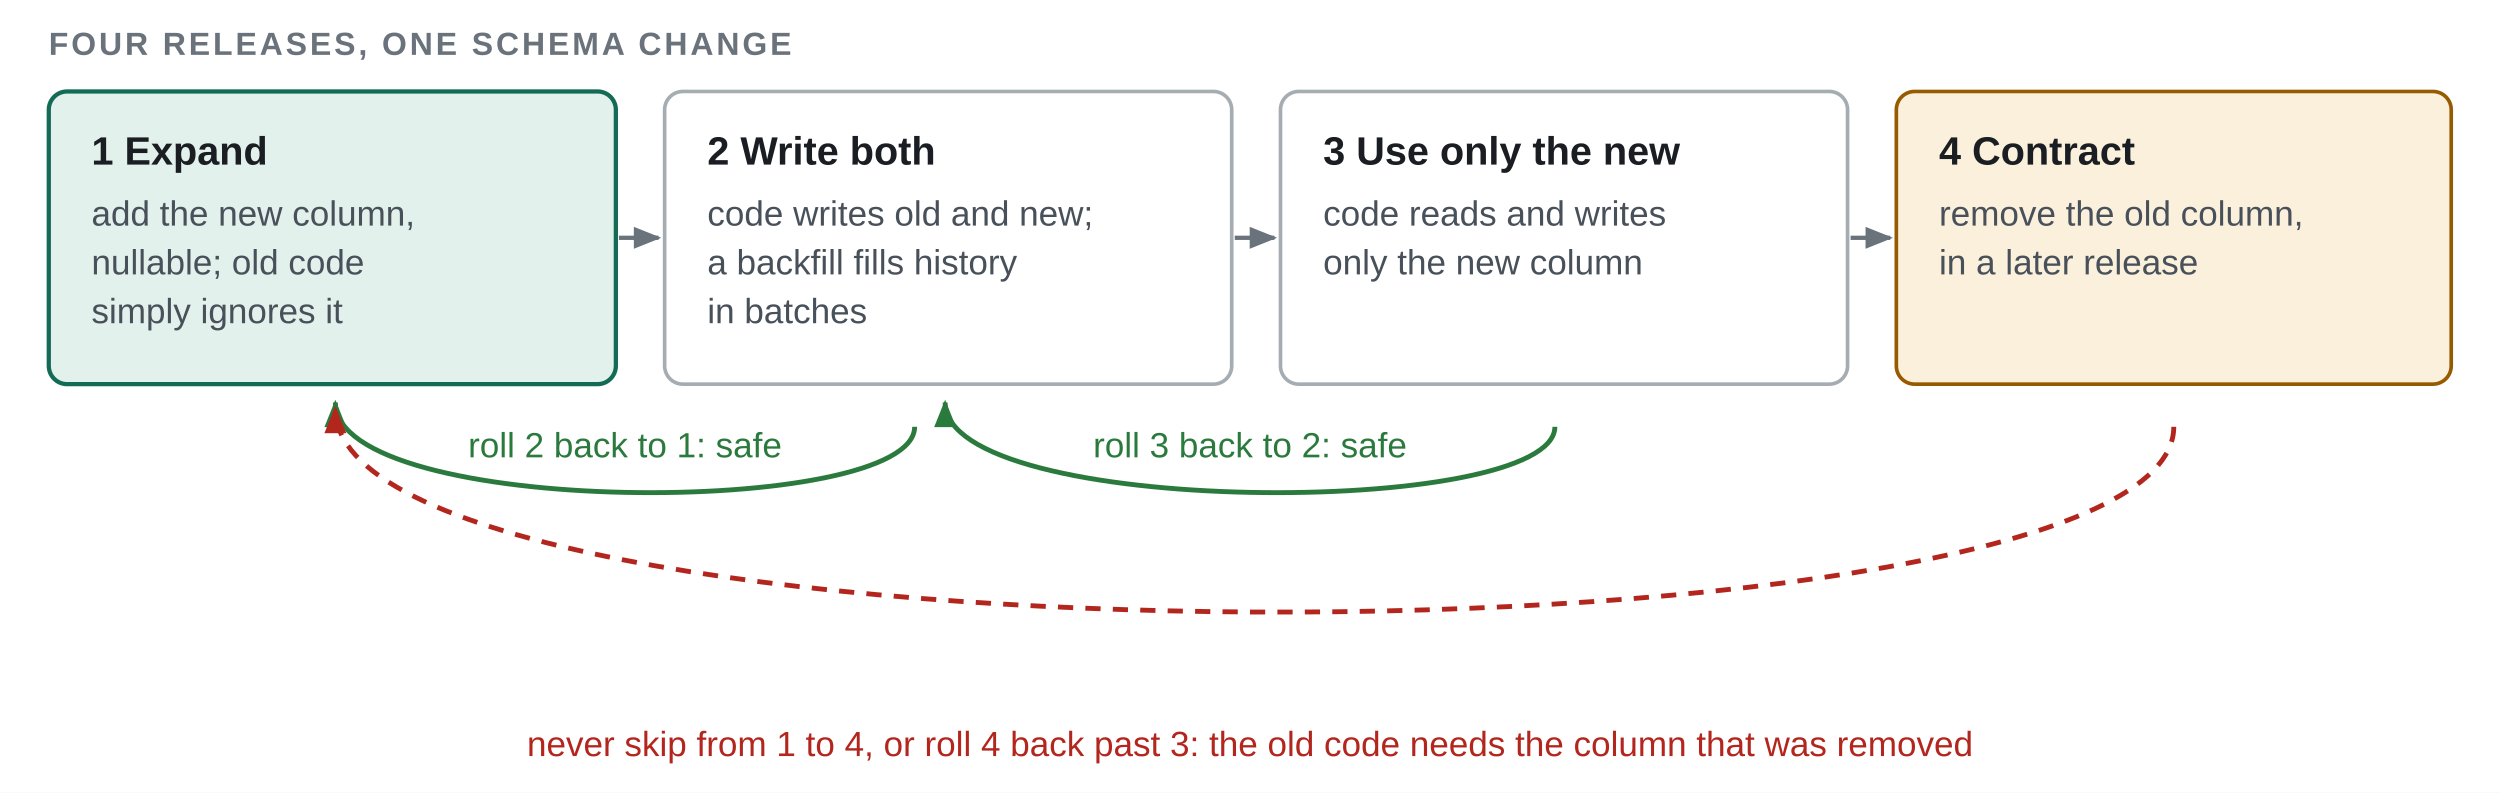
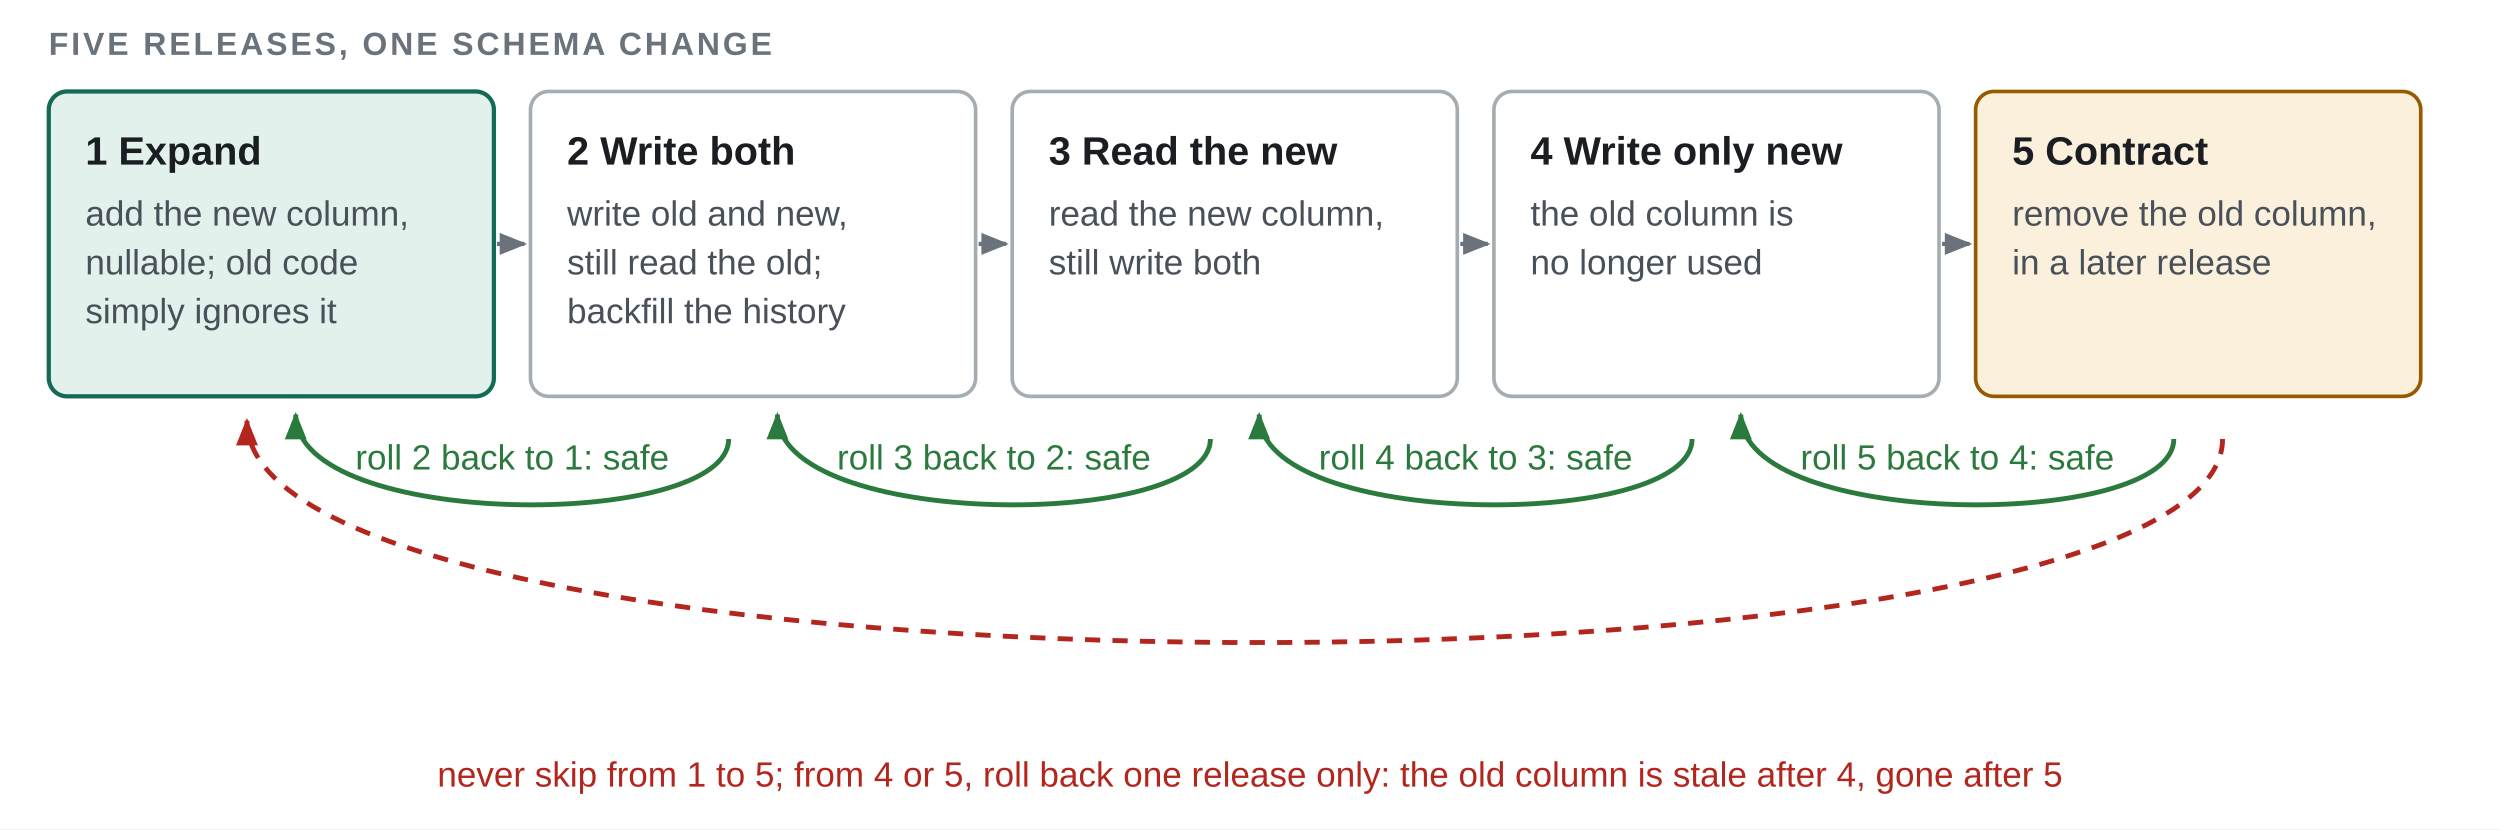
- <svg xmlns="http://www.w3.org/2000/svg" viewBox="0 0 820 260" role="img" aria-label="Expand and contract across four releases. Release 1 expands: adds a nullable column; old code ignores it. Release 2 writes both old and new; a backfill fills history. Release 3 reads and writes only the new. Release 4 contracts: removes the old column. Rolling back is safe between adjacent releases up to the one before a contract; skipping from release 1 straight to release 4 is not.">
+ <svg xmlns="http://www.w3.org/2000/svg" viewBox="0 0 820 272" role="img" aria-label="Expand and contract across five releases. Release 1 expands: adds a nullable column; old code ignores it. Release 2 writes both old and new and still reads the old; a backfill fills history. Release 3 reads the new column and still writes both. Release 4 writes only the new; the old column is no longer used. Release 5 contracts: removes the old column. Each release can be rolled back to the one before it. Skipping from release 1 straight to release 5 is not safe, and from release 4 or 5 only a one-release rollback is: the old column is stale after release 4 and gone after release 5.">
  <style>text { font-family: "Archivo", Arial, Helvetica, sans-serif; fill: #1a1e23; font-size: 13px; }
.ts { font-size: 11.5px; fill: #48505a; }
.tm { font-family: "JetBrains Mono", Menlo, Consolas, monospace; font-size: 11.5px; }
.tb { font-weight: 680; }
g.ts text { font-size: 11.5px; }
.tl { font-size: 10.5px; letter-spacing: 0.09em; fill: #6a727b; font-weight: 650; }
.ta { fill: #146b55; }
.tg { fill: #2b7a3d; }
.tr { fill: #b3261e; }
.tw { fill: #965a00; }
.tmu { fill: #6a727b; }
.n { fill: #ffffff; stroke: #a6adb2; stroke-width: 1.2; }
.n-soft { fill: #eef0ed; stroke: #d8dcd9; stroke-width: 1; }
.n-acc { fill: #e2f1eb; stroke: #146b55; stroke-width: 1.4; }
.n-good { fill: #e4f2e6; stroke: #2b7a3d; stroke-width: 1.2; }
.n-bad { fill: #fae3e0; stroke: #b3261e; stroke-width: 1.2; }
.n-warn { fill: #fbf0dc; stroke: #965a00; stroke-width: 1.2; }
.zone { fill: none; stroke: #a6adb2; stroke-width: 1; stroke-dasharray: 4 4; }
.band { fill: #eef0ed; stroke: none; }
.rule { stroke: #d8dcd9; stroke-width: 1; fill: none; }
.rule-strong { stroke: #a6adb2; stroke-width: 1; fill: none; }
.e { fill: none; stroke: #6a727b; stroke-width: 1.4; }
.e-acc { fill: none; stroke: #146b55; stroke-width: 1.8; }
.e-good { fill: none; stroke: #2b7a3d; stroke-width: 1.6; }
.e-bad { fill: none; stroke: #b3261e; stroke-width: 1.6; stroke-dasharray: 5 4; }
.dash { stroke-dasharray: 4 4; }
.m { fill: #6a727b; }
.m-acc { fill: #146b55; }
.m-good { fill: #2b7a3d; }
.m-bad { fill: #b3261e; }
.dot-good { fill: #2b7a3d; }
.dot-bad { fill: #b3261e; }
.dot-muted { fill: #a6adb2; }
.fill-acc { fill: #146b55; }
.fill-good { fill: #2b7a3d; }
.fill-bad { fill: #b3261e; }
.fill-surface { fill: #ffffff; }
.s1 { stroke: #2a78d6; fill: none; stroke-width: 2; }
.s2 { stroke: #eb6834; fill: none; stroke-width: 2; }
.s3 { stroke: #1baf7a; fill: none; stroke-width: 2; }
.f1 { fill: #2a78d6; }
.f2 { fill: #eb6834; }
.f3 { fill: #1baf7a; }
.ring { stroke: #ffffff; stroke-width: 2; }
.xhair { stroke: #48505a; stroke-width: 1; stroke-dasharray: 3 3; }</style>
  <defs>
    <marker id="a" viewBox="0 0 10 10" refX="9" refY="5" markerUnits="userSpaceOnUse" markerWidth="9" markerHeight="9" orient="auto-start-reverse">
      <path class="m" d="M0,1 L10,5 L0,9 z" />
    </marker>
    <marker id="a-acc" viewBox="0 0 10 10" refX="9" refY="5" markerUnits="userSpaceOnUse" markerWidth="10" markerHeight="10" orient="auto-start-reverse">
      <path class="m-acc" d="M0,1 L10,5 L0,9 z" />
    </marker>
    <marker id="a-good" viewBox="0 0 10 10" refX="9" refY="5" markerUnits="userSpaceOnUse" markerWidth="9" markerHeight="9" orient="auto-start-reverse">
      <path class="m-good" d="M0,1 L10,5 L0,9 z" />
    </marker>
    <marker id="a-bad" viewBox="0 0 10 10" refX="9" refY="5" markerUnits="userSpaceOnUse" markerWidth="9" markerHeight="9" orient="auto-start-reverse">
      <path class="m-bad" d="M0,1 L10,5 L0,9 z" />
    </marker>
  </defs>
-   <rect width="820" height="260" fill="#ffffff" />
-   <text class="tl" x="16" y="18">FOUR RELEASES, ONE SCHEMA CHANGE</text>
-   <rect class="n-acc" x="16" y="30" width="186" height="96" rx="6" />
-   <text class="tb" x="30" y="54">1  Expand</text>
-   <text class="ts" x="30" y="74">add the new column,</text>
-   <text class="ts" x="30" y="90">nullable; old code</text>
-   <text class="ts" x="30" y="106">simply ignores it</text>
-   <rect class="n" x="218" y="30" width="186" height="96" rx="6" />
-   <text class="tb" x="232" y="54">2  Write both</text>
-   <text class="ts" x="232" y="74">code writes old and new;</text>
-   <text class="ts" x="232" y="90">a backfill fills history</text>
-   <text class="ts" x="232" y="106">in batches</text>
-   <rect class="n" x="420" y="30" width="186" height="96" rx="6" />
-   <text class="tb" x="434" y="54">3  Use only the new</text>
-   <text class="ts" x="434" y="74">code reads and writes</text>
-   <text class="ts" x="434" y="90">only the new column</text>
-   <rect class="n-warn" x="622" y="30" width="182" height="96" rx="6" />
-   <text class="tb" x="636" y="54">4  Contract</text>
-   <text class="ts" x="636" y="74">remove the old column,</text>
-   <text class="ts" x="636" y="90">in a later release</text>
-   <line class="e" x1="203" y1="78" x2="216" y2="78" marker-end="url(#a)" />
-   <line class="e" x1="405" y1="78" x2="418" y2="78" marker-end="url(#a)" />
-   <line class="e" x1="607" y1="78" x2="620" y2="78" marker-end="url(#a)" />
-   <path class="e-good" d="M300,140 C300,170 110,170 110,132" marker-end="url(#a-good)" />
-   <text class="ts tg" x="205" y="150" text-anchor="middle">roll 2 back to 1: safe</text>
-   <path class="e-good" d="M510,140 C510,170 310,170 310,132" marker-end="url(#a-good)" />
-   <text class="ts tg" x="410" y="150" text-anchor="middle">roll 3 back to 2: safe</text>
-   <path class="e-bad" d="M713,140 C713,222 110,222 110,134" marker-end="url(#a-bad)" />
-   <text class="ts tr" x="410" y="248" text-anchor="middle">never skip from 1 to 4, or roll 4 back past 3: the old code needs the column that was removed</text>
+   <rect width="820" height="272" fill="#ffffff" />
+   <text class="tl" x="16" y="18">FIVE RELEASES, ONE SCHEMA CHANGE</text>
+   <rect class="n-acc" x="16" y="30" width="146" height="100" rx="6" />
+   <text class="tb" x="28" y="54">1  Expand</text>
+   <text class="ts" x="28" y="74">add the new column,</text>
+   <text class="ts" x="28" y="90">nullable; old code</text>
+   <text class="ts" x="28" y="106">simply ignores it</text>
+   <rect class="n" x="174" y="30" width="146" height="100" rx="6" />
+   <text class="tb" x="186" y="54">2  Write both</text>
+   <text class="ts" x="186" y="74">write old and new,</text>
+   <text class="ts" x="186" y="90">still read the old;</text>
+   <text class="ts" x="186" y="106">backfill the history</text>
+   <rect class="n" x="332" y="30" width="146" height="100" rx="6" />
+   <text class="tb" x="344" y="54">3  Read the new</text>
+   <text class="ts" x="344" y="74">read the new column,</text>
+   <text class="ts" x="344" y="90">still write both</text>
+   <rect class="n" x="490" y="30" width="146" height="100" rx="6" />
+   <text class="tb" x="502" y="54">4  Write only new</text>
+   <text class="ts" x="502" y="74">the old column is</text>
+   <text class="ts" x="502" y="90">no longer used</text>
+   <rect class="n-warn" x="648" y="30" width="146" height="100" rx="6" />
+   <text class="tb" x="660" y="54">5  Contract</text>
+   <text class="ts" x="660" y="74">remove the old column,</text>
+   <text class="ts" x="660" y="90">in a later release</text>
+   <line class="e" x1="163" y1="80" x2="172" y2="80" marker-end="url(#a)" />
+   <line class="e" x1="321" y1="80" x2="330" y2="80" marker-end="url(#a)" />
+   <line class="e" x1="479" y1="80" x2="488" y2="80" marker-end="url(#a)" />
+   <line class="e" x1="637" y1="80" x2="646" y2="80" marker-end="url(#a)" />
+   <path class="e-good" d="M239,144 C239,174 97,174 97,136" marker-end="url(#a-good)" />
+   <text class="ts tg" x="168" y="154" text-anchor="middle">roll 2 back to 1: safe</text>
+   <path class="e-good" d="M397,144 C397,174 255,174 255,136" marker-end="url(#a-good)" />
+   <text class="ts tg" x="326" y="154" text-anchor="middle">roll 3 back to 2: safe</text>
+   <path class="e-good" d="M555,144 C555,174 413,174 413,136" marker-end="url(#a-good)" />
+   <text class="ts tg" x="484" y="154" text-anchor="middle">roll 4 back to 3: safe</text>
+   <path class="e-good" d="M713,144 C713,174 571,174 571,136" marker-end="url(#a-good)" />
+   <text class="ts tg" x="642" y="154" text-anchor="middle">roll 5 back to 4: safe</text>
+   <path class="e-bad" d="M729,144 C729,234 81,234 81,138" marker-end="url(#a-bad)" />
+   <text class="ts tr" x="410" y="258" text-anchor="middle">never skip from 1 to 5; from 4 or 5, roll back one release only: the old column is stale after 4, gone after 5</text>
</svg>
